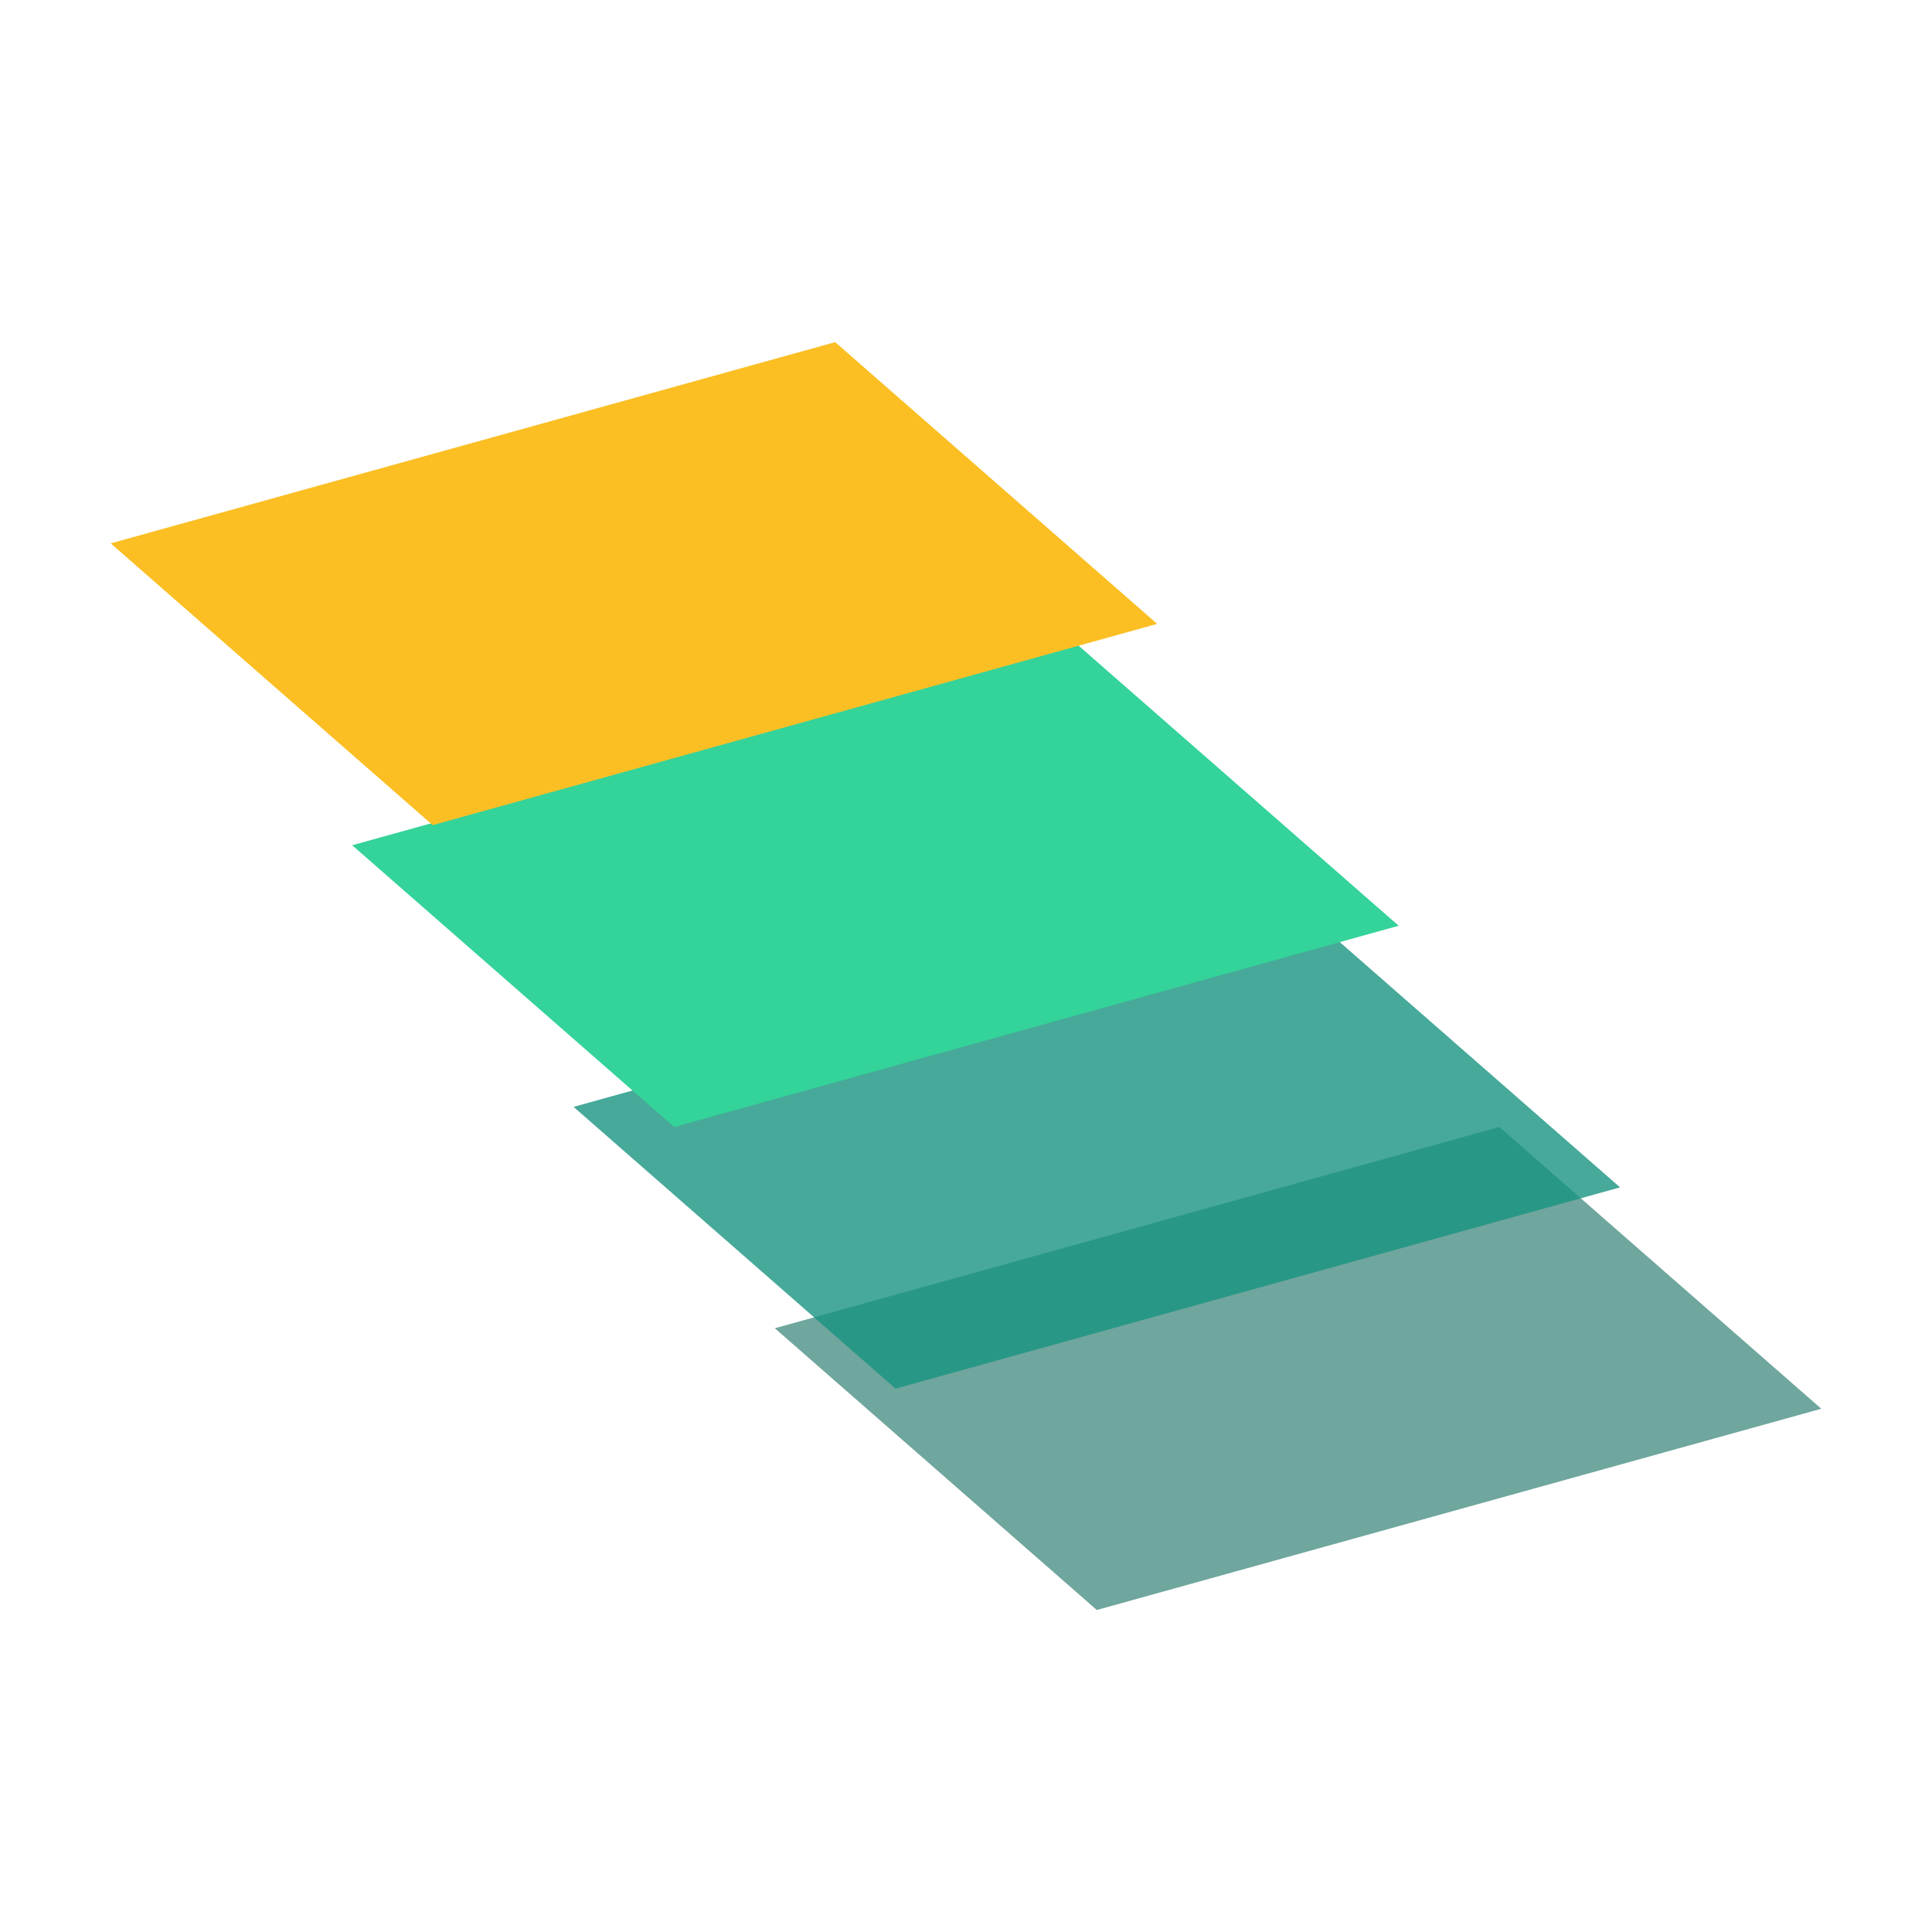
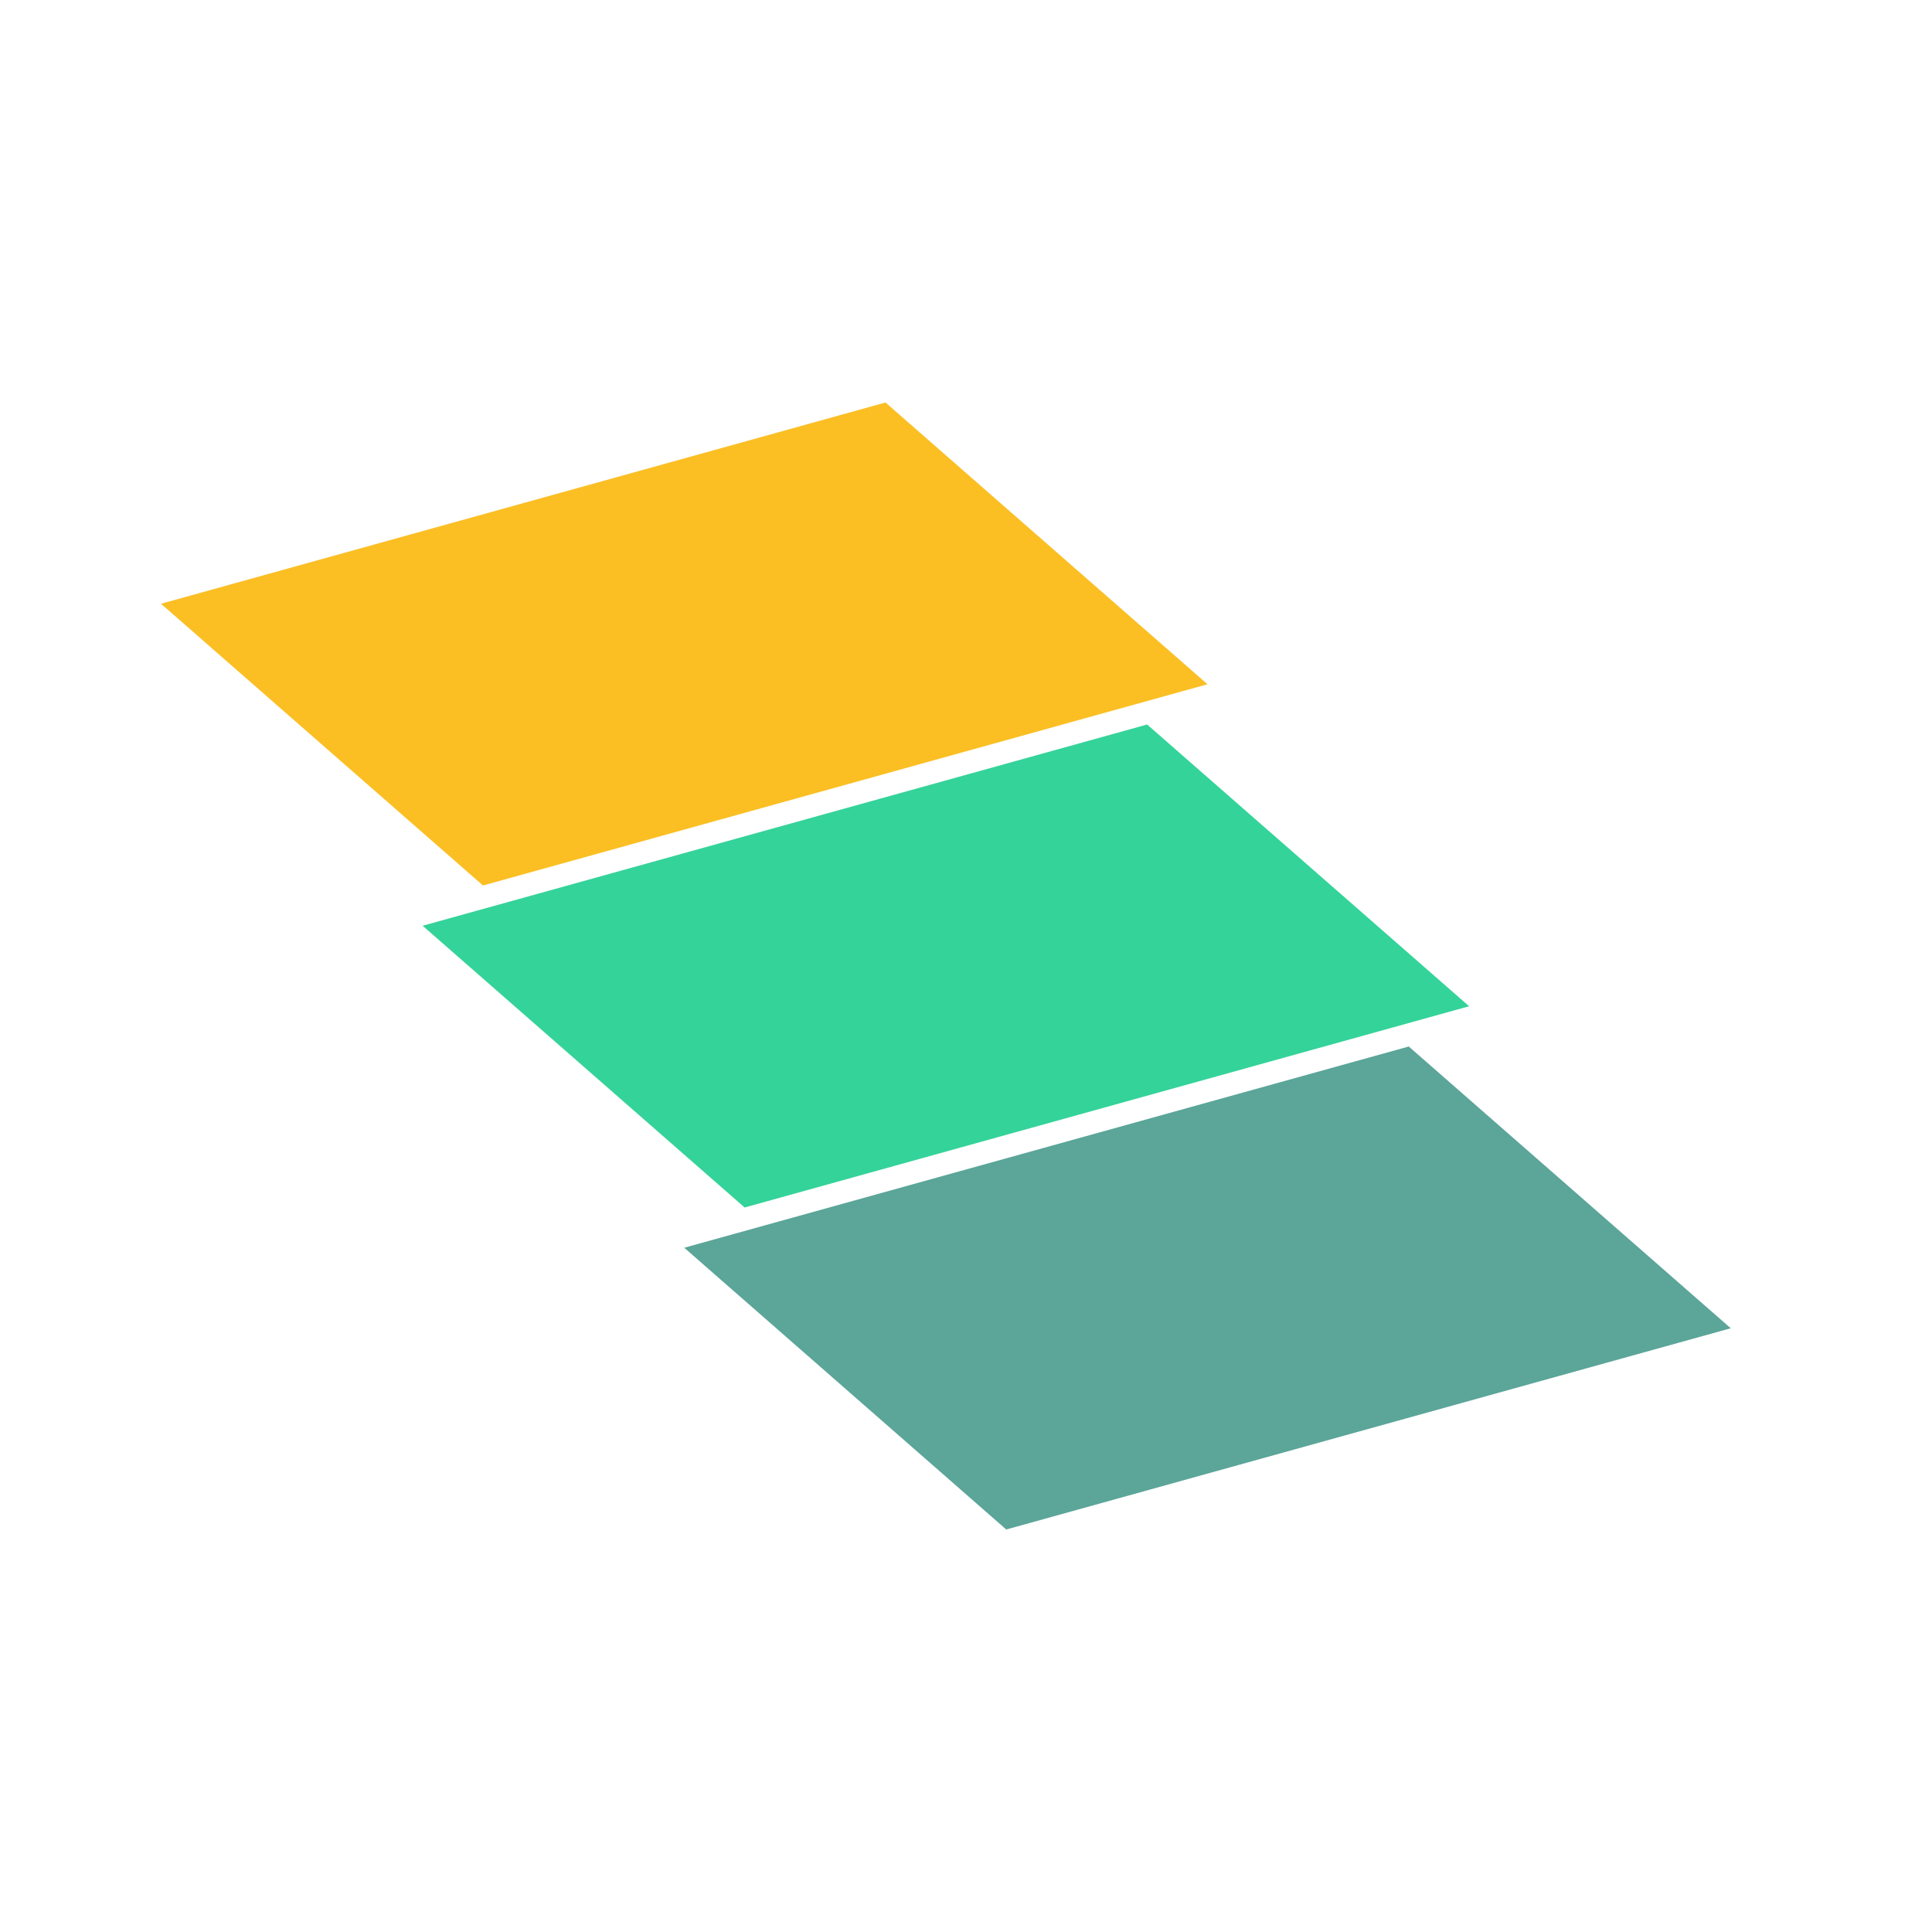
<svg xmlns="http://www.w3.org/2000/svg" viewBox="0 0 96 96" role="img" aria-label="PhaseSmith logo, solid small-size cut">
-   <polygon points="38.5,66 74.5,56 90.5,70 54.5,80" fill="#0F6B5B" opacity="0.6" />
-   <polygon points="28.5,55 64.5,45 80.5,59 44.5,69" fill="#189380" opacity="0.8" />
-   <polygon points="17.5,42 53.5,32 69.5,46 33.5,56" fill="#34D399" />
-   <polygon points="5.5,27 41.5,17 57.5,31 21.5,41" fill="#FBBF24" />
+   <polygon points="34,62 70,52 86,66 50,76" fill="#157F6D" opacity="0.7" />
+   <polygon points="21,46 57,36 73,50 37,60" fill="#34D399" />
+   <polygon points="8,30 44,20 60,34 24,44" fill="#FBBF24" />
</svg>
